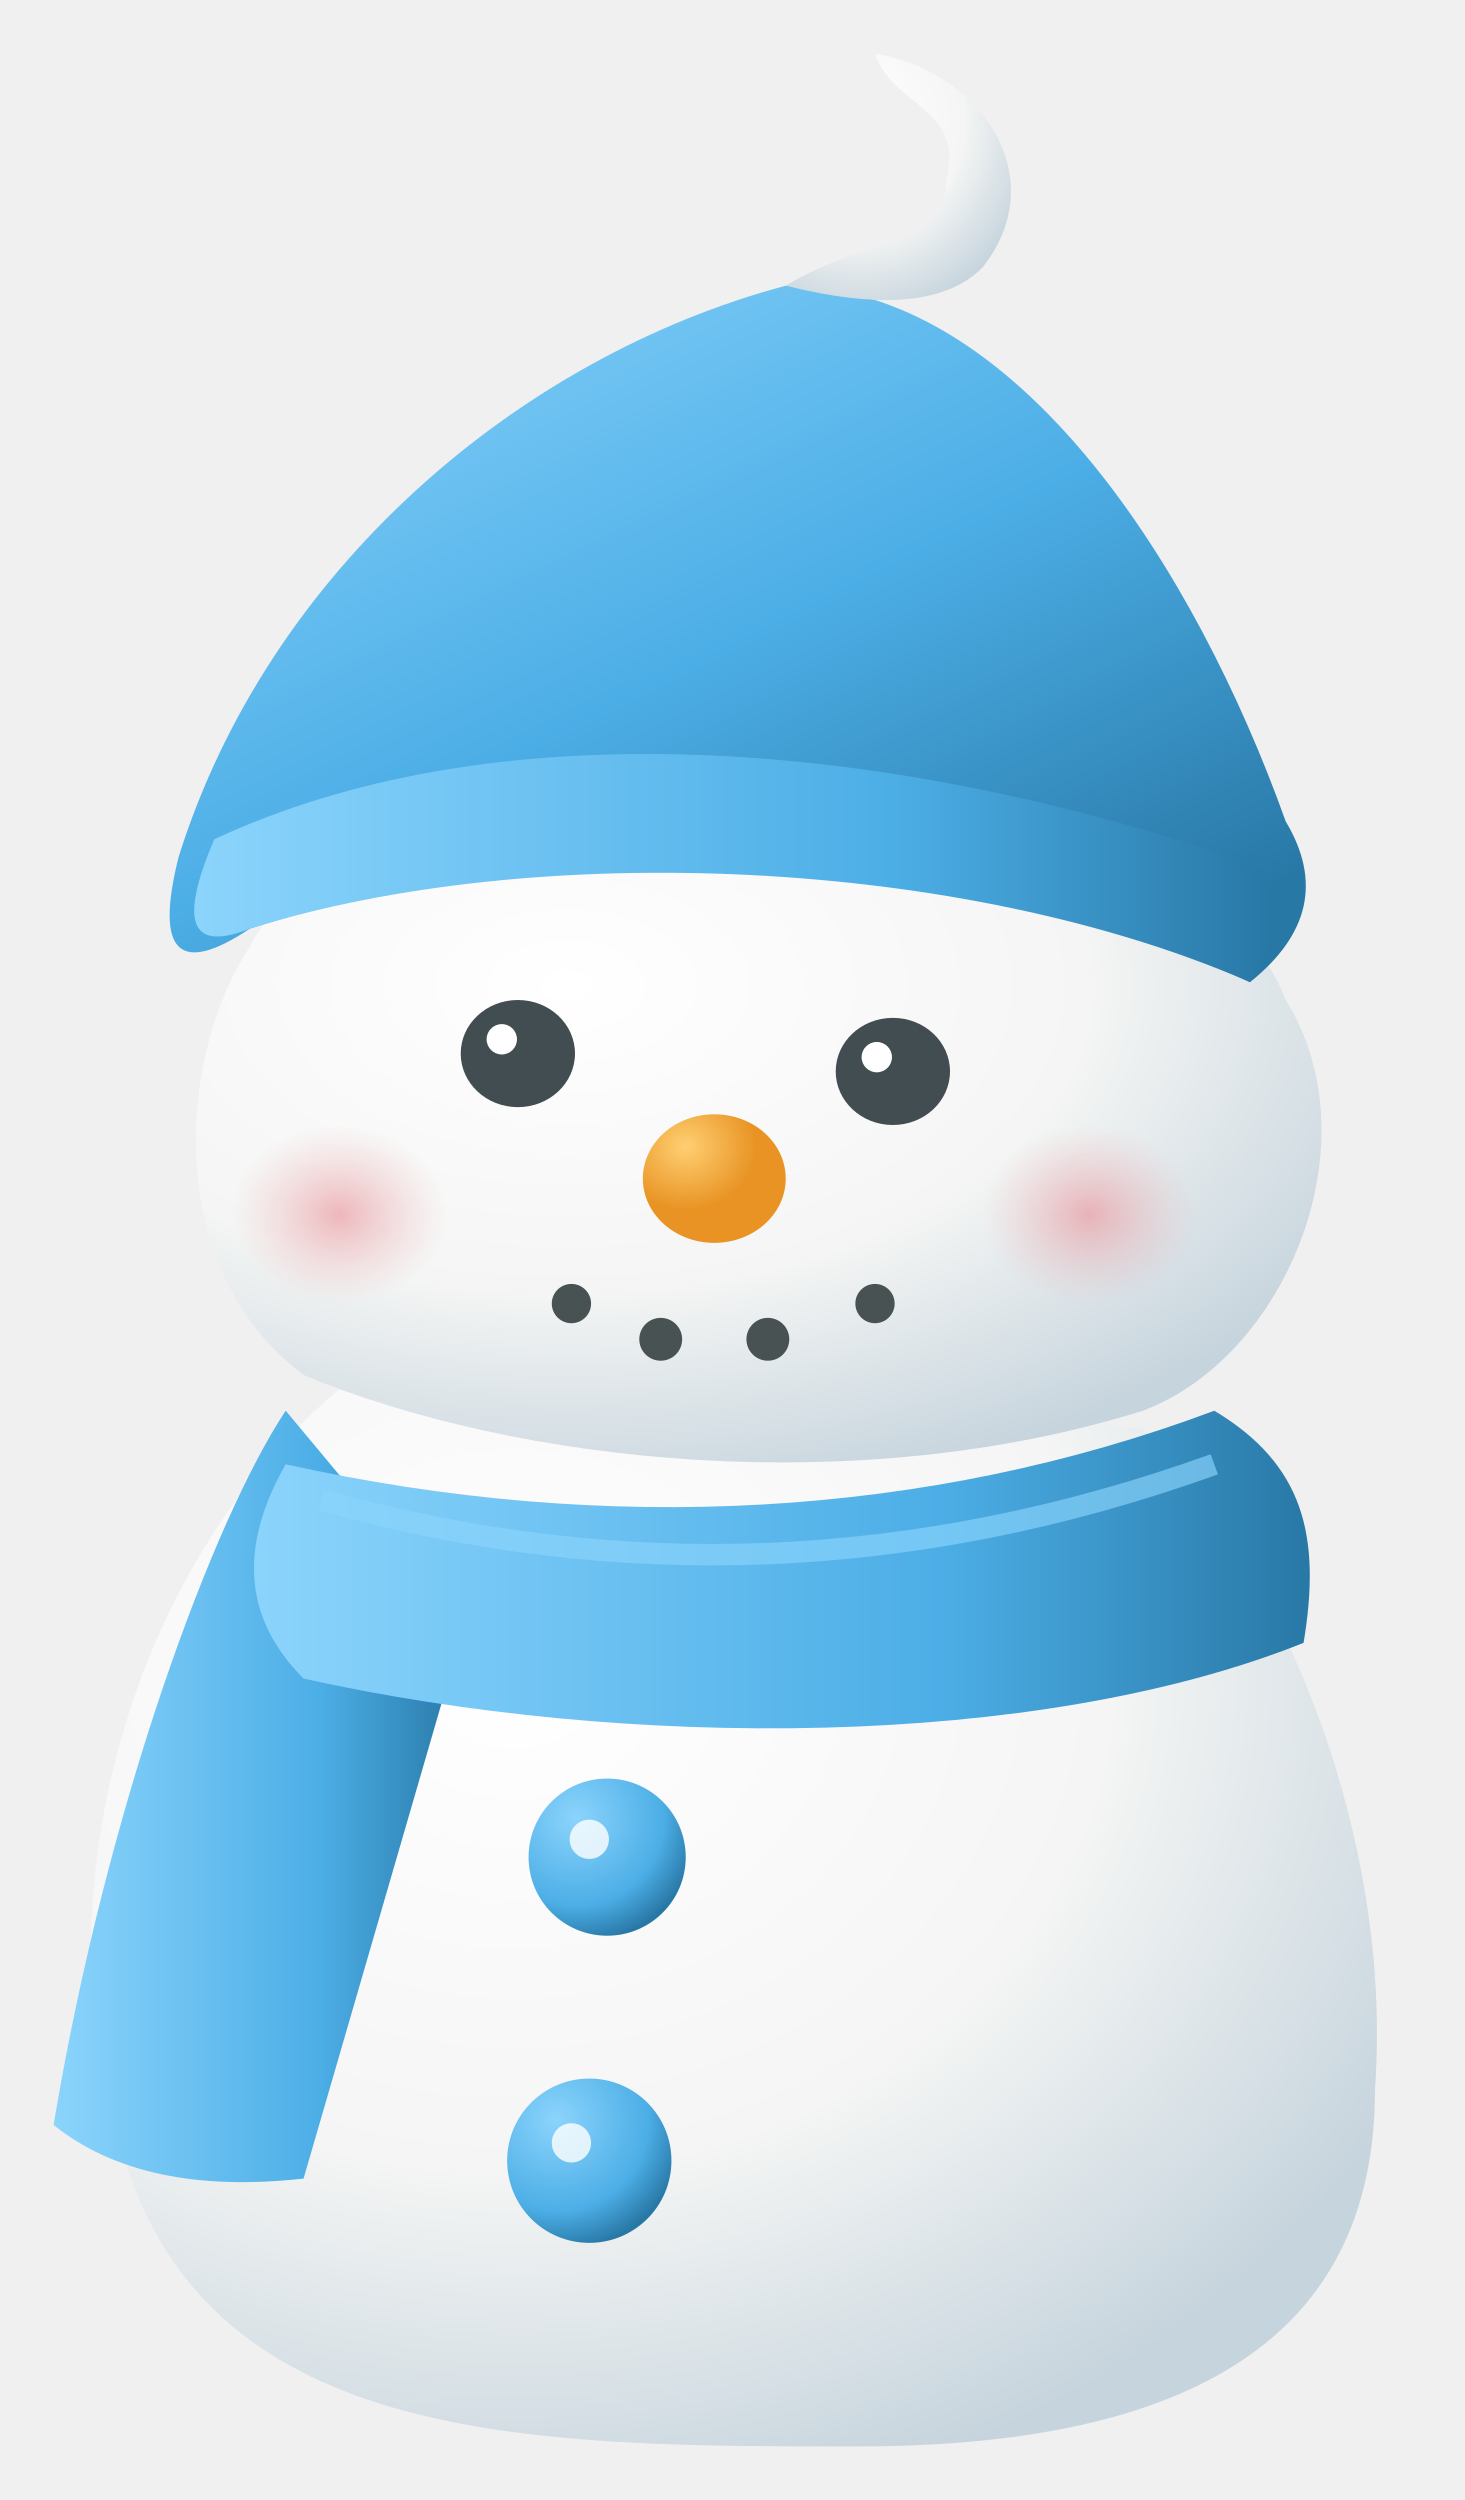
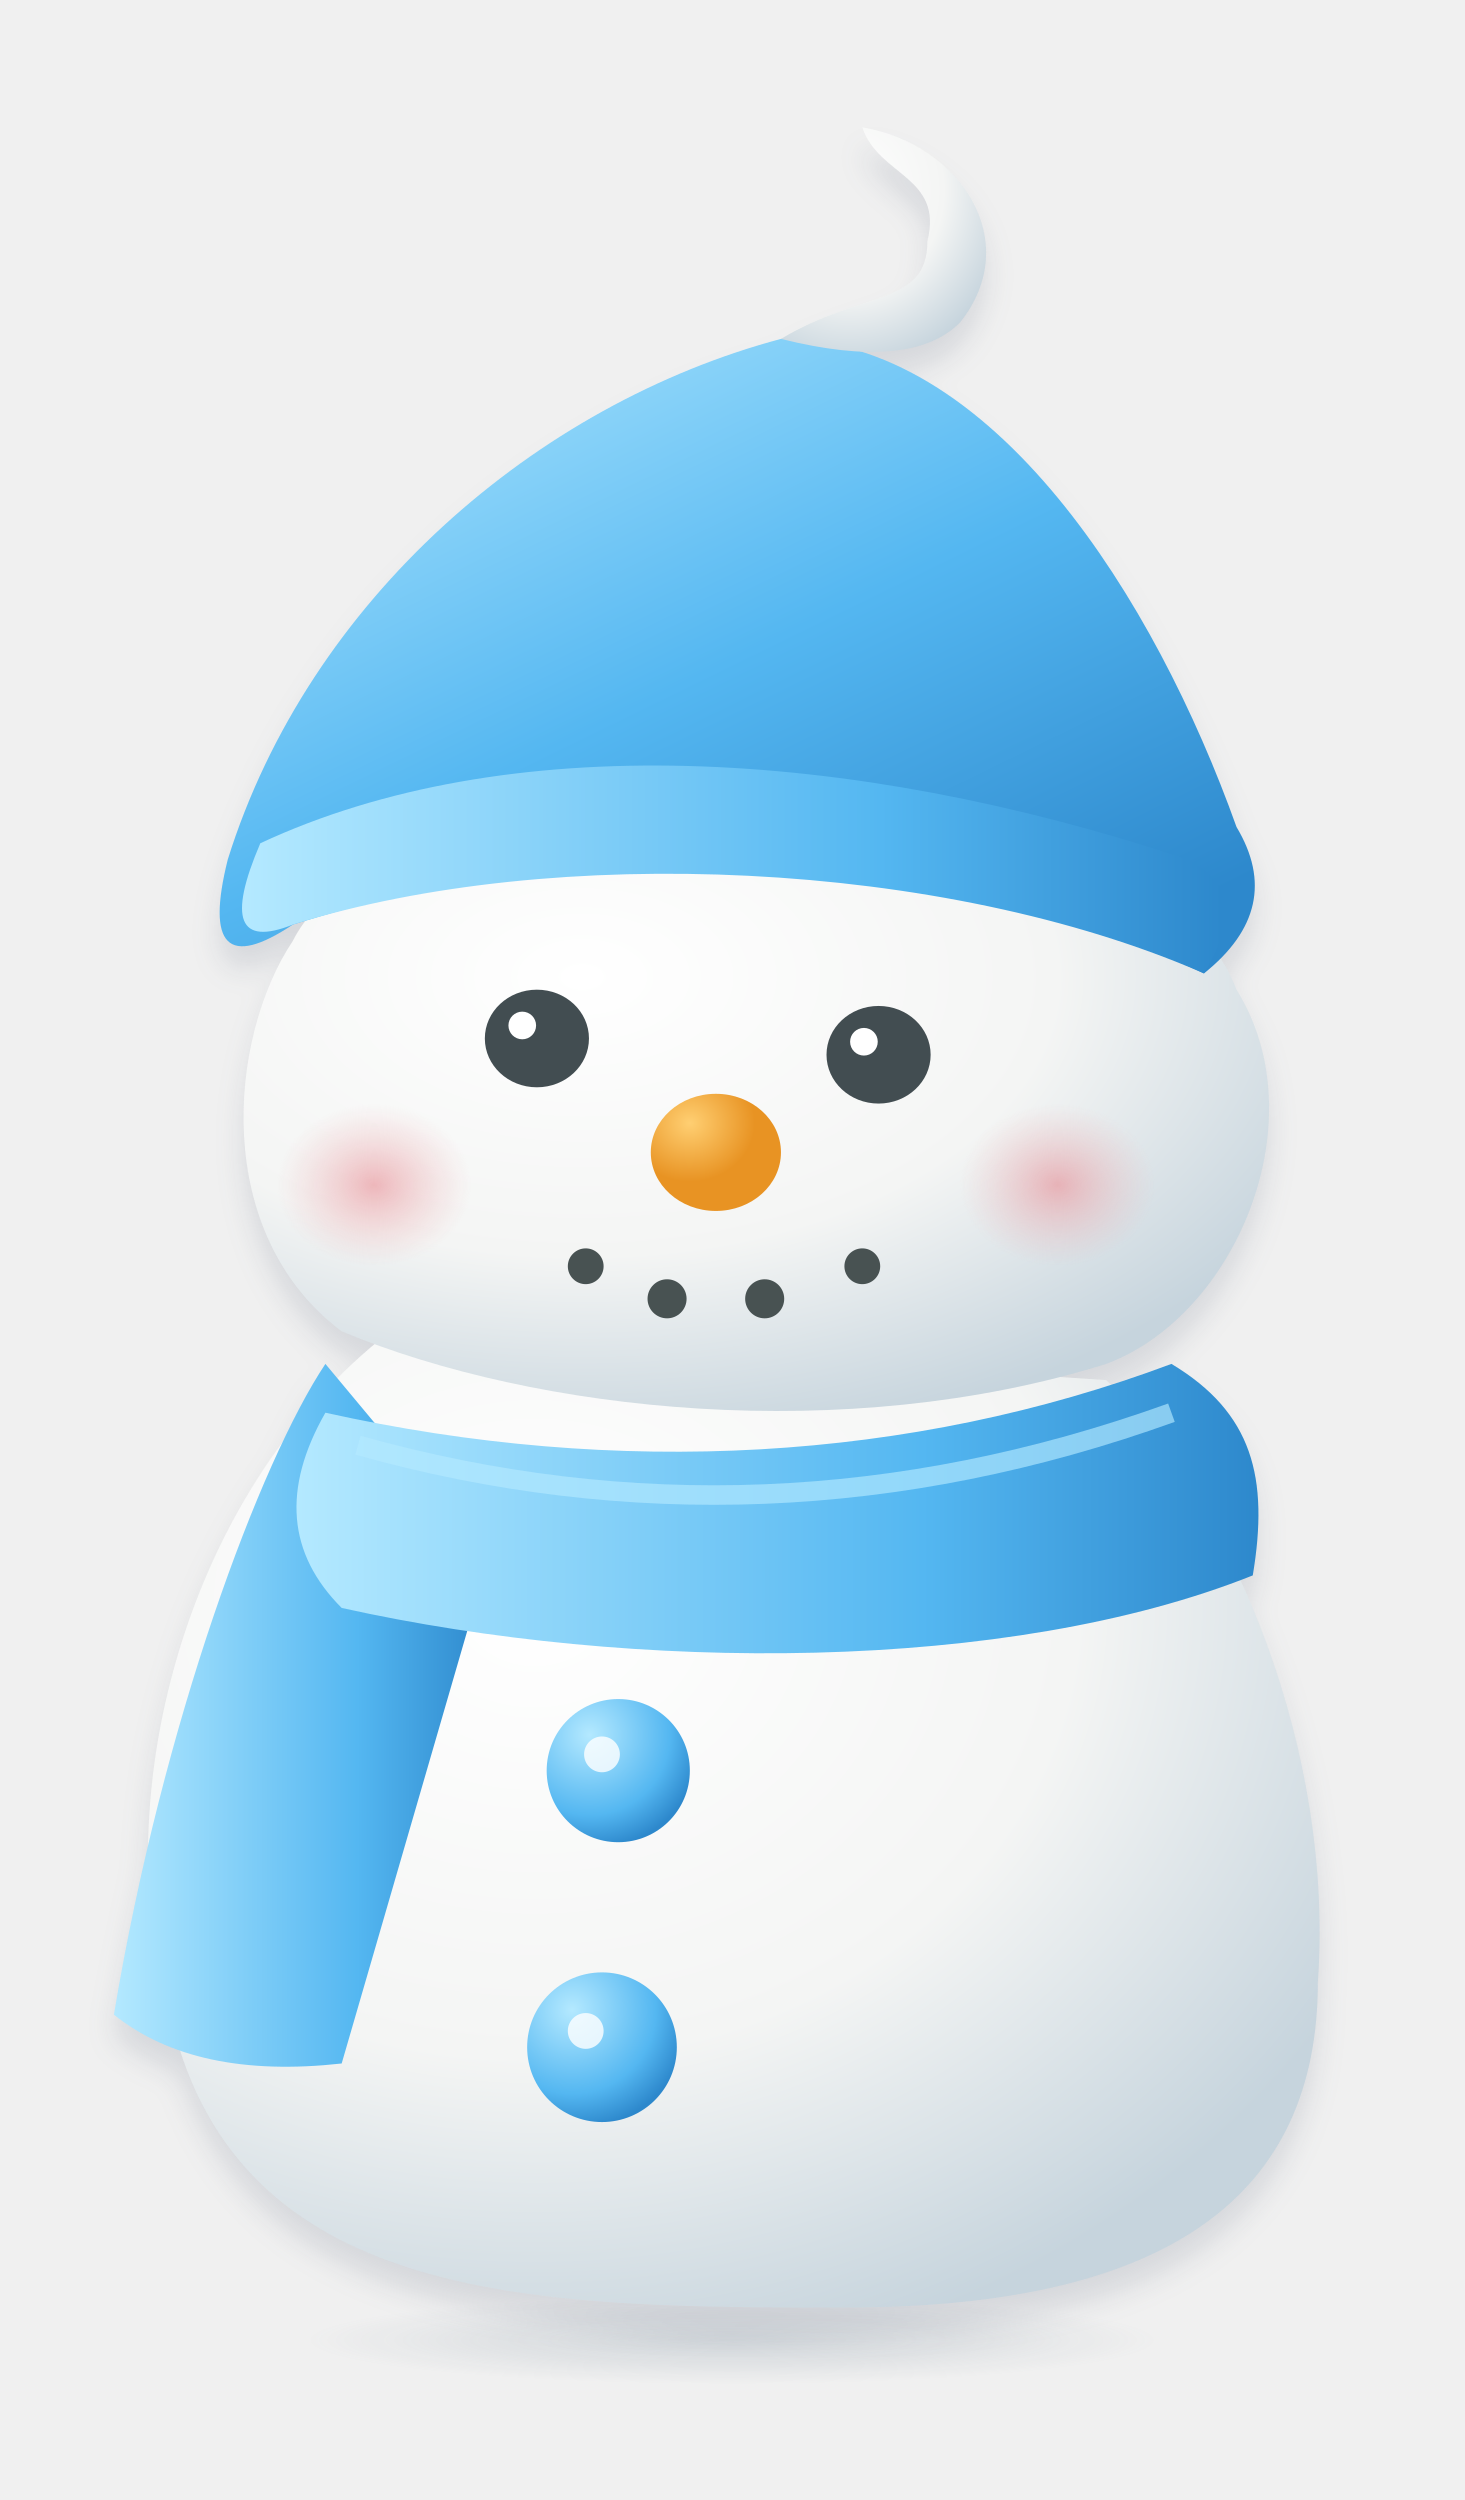
- <svg xmlns="http://www.w3.org/2000/svg" viewBox="0 0 82 140" width="82" height="140" preserveAspectRatio="xMidYMid meet">
+ <svg xmlns="http://www.w3.org/2000/svg" viewBox="-4 -3 90 150" width="82" height="140" preserveAspectRatio="xMidYMid meet">
  <defs>
    <radialGradient id="snow" cx="33%" cy="28%" r="80%">
      <stop stop-color="#fff" />
      <stop offset=".58" stop-color="#f4f5f4" />
      <stop offset="1" stop-color="#c6d4dd" />
    </radialGradient>
    <linearGradient id="hat" x1="0" y1="0" x2=".8" y2="1">
-       <stop stop-color="#8bd4fc" />
-       <stop offset=".55" stop-color="#4caee6" />
-       <stop offset="1" stop-color="#2878a6" />
+       <stop stop-color="#b4e9ff" />
+       <stop offset=".55" stop-color="#54b7f1" />
+       <stop offset="1" stop-color="#2d88cc" />
    </linearGradient>
    <linearGradient id="scarf">
-       <stop stop-color="#8bd4fc" />
-       <stop offset=".65" stop-color="#4caee6" />
-       <stop offset="1" stop-color="#2878a6" />
+       <stop stop-color="#b4e9ff" />
+       <stop offset=".65" stop-color="#54b7f1" />
+       <stop offset="1" stop-color="#2d88cc" />
    </linearGradient>
    <radialGradient id="button" cx="30%" cy="25%" r="80%">
-       <stop stop-color="#8bd4fc" />
-       <stop offset=".7" stop-color="#4caee6" />
-       <stop offset="1" stop-color="#2878a6" />
+       <stop stop-color="#b4e9ff" />
+       <stop offset=".7" stop-color="#54b7f1" />
+       <stop offset="1" stop-color="#2d88cc" />
    </radialGradient>
    <radialGradient id="nose" cx="30%" cy="25%">
      <stop stop-color="#ffcf72" />
      <stop offset="1" stop-color="#e89323" />
    </radialGradient>
    <radialGradient id="blush">
      <stop stop-color="#e9949b" stop-opacity=".65" />
      <stop offset="1" stop-color="#edb5b8" stop-opacity="0" />
    </radialGradient>
+     <radialGradient id="floor-shadow">
+       <stop stop-color="#456077" stop-opacity=".18" />
+       <stop offset=".6" stop-color="#456077" stop-opacity=".08" />
+       <stop offset="1" stop-color="#456077" stop-opacity="0" />
+     </radialGradient>
+     <filter id="object-shadow" filterUnits="userSpaceOnUse" x="-10" y="-10" width="102" height="164" color-interpolation-filters="sRGB">
+       <feGaussianBlur in="SourceAlpha" stdDeviation=".85" result="soft-shadow" />
+       <feOffset in="soft-shadow" dy="1.4" result="offset-shadow" />
+       <feFlood flood-color="#45566c" flood-opacity=".15" />
+       <feComposite in2="offset-shadow" operator="in" />
+       <feMerge>
+         <feMergeNode />
+         <feMergeNode in="SourceGraphic" />
+       </feMerge>
+     </filter>
  </defs>
-   <path d="M20 77 C7 87 2 107 7 121 C12 137 30 137 48 137 C68 137 77 130 77 117 C78 103 72 88 64 80Z" fill="url(#snow)" />
-   <path d="M14 53 C17 47 29 44 42 45 C56 46 69 48 72 56 C77 64 72 76 64 79 C48 84 29 82 17 77 C9 71 10 59 14 53Z" fill="url(#snow)" />
-   <ellipse cx="19" cy="68" rx="6" ry="5" fill="url(#blush)" />
-   <ellipse cx="61" cy="68" rx="6" ry="5" fill="url(#blush)" />
-   <ellipse cx="29" cy="59" rx="3.2" ry="3" fill="#424d51" />
-   <ellipse cx="50" cy="60" rx="3.2" ry="3" fill="#424d51" />
-   <circle cx="28.1" cy="58.2" r=".85" fill="#fff" />
-   <circle cx="49.1" cy="59.2" r=".85" fill="#fff" />
-   <ellipse cx="40" cy="66" rx="4" ry="3.6" fill="url(#nose)" />
-   <g fill="#485252">
-     <circle cx="32" cy="73" r="1.1" />
-     <circle cx="37" cy="75" r="1.2" />
-     <circle cx="43" cy="75" r="1.2" />
-     <circle cx="49" cy="73" r="1.1" />
+   <ellipse cx="41.0" cy="139" rx="26.24" ry="2.7" fill="url(#floor-shadow)" />
+   <g filter="url(#object-shadow)">
+     <path d="M20 77 C7 87 2 107 7 121 C12 137 30 137 48 137 C68 137 77 130 77 117 C78 103 72 88 64 80Z" fill="url(#snow)" />
+     <path d="M14 53 C17 47 29 44 42 45 C56 46 69 48 72 56 C77 64 72 76 64 79 C48 84 29 82 17 77 C9 71 10 59 14 53Z" fill="url(#snow)" />
+     <ellipse cx="19" cy="68" rx="6" ry="5" fill="url(#blush)" />
+     <ellipse cx="61" cy="68" rx="6" ry="5" fill="url(#blush)" />
+     <ellipse cx="29" cy="59" rx="3.2" ry="3" fill="#424d51" />
+     <ellipse cx="50" cy="60" rx="3.2" ry="3" fill="#424d51" />
+     <circle cx="28.1" cy="58.2" r=".85" fill="#fff" />
+     <circle cx="49.1" cy="59.2" r=".85" fill="#fff" />
+     <ellipse cx="40" cy="66" rx="4" ry="3.6" fill="url(#nose)" />
+     <g fill="#485252">
+       <circle cx="32" cy="73" r="1.1" />
+       <circle cx="37" cy="75" r="1.2" />
+       <circle cx="43" cy="75" r="1.2" />
+       <circle cx="49" cy="73" r="1.1" />
+     </g>
+     <path d="M16 79 C12 85 6 101 3 119 Q8 123 17 122 L26 91Z" fill="url(#scarf)" />
+     <path d="M16 82 C34 86 52 85 68 79 C73 82 74 86 73 92 C58 98 35 98 17 94 Q12 89 16 82Z" fill="url(#scarf)" />
+     <path d="M18 84 Q43 91 68 82" fill="none" stroke="#b4e9ff" stroke-width="1.2" opacity=".65" />
+     <path d="M10 48 C15 32 29 20 44 16 C57 16 67 32 72 46 Q75 51 70 55 C53 47 33 46 14 52 Q8 56 10 48Z" fill="url(#hat)" />
+     <path d="M12 47 C27 40 48 41 69 48 Q73 50 70 55 C54 48 30 47 14 52 Q9 54 12 47Z" fill="url(#scarf)" />
+     <path d="M44 16 C49 13 53 14 53 10 C54 6 50 6 49 3 C55 4 59 10 55 15 Q52 18 44 16Z" fill="url(#snow)" />
+     <circle cx="34" cy="104" r="4.4" fill="url(#button)" />
+     <circle cx="33" cy="103" r="1.1" fill="#fff" opacity=".8" />
+     <circle cx="33" cy="121" r="4.6" fill="url(#button)" />
+     <circle cx="32" cy="120" r="1.1" fill="#fff" opacity=".8" />
  </g>
-   <path d="M16 79 C12 85 6 101 3 119 Q8 123 17 122 L26 91Z" fill="url(#scarf)" />
-   <path d="M16 82 C34 86 52 85 68 79 C73 82 74 86 73 92 C58 98 35 98 17 94 Q12 89 16 82Z" fill="url(#scarf)" />
-   <path d="M18 84 Q43 91 68 82" fill="none" stroke="#8bd4fc" stroke-width="1.2" opacity=".65" />
-   <path d="M10 48 C15 32 29 20 44 16 C57 16 67 32 72 46 Q75 51 70 55 C53 47 33 46 14 52 Q8 56 10 48Z" fill="url(#hat)" />
-   <path d="M12 47 C27 40 48 41 69 48 Q73 50 70 55 C54 48 30 47 14 52 Q9 54 12 47Z" fill="url(#scarf)" />
-   <path d="M44 16 C49 13 53 14 53 10 C54 6 50 6 49 3 C55 4 59 10 55 15 Q52 18 44 16Z" fill="url(#snow)" />
-   <circle cx="34" cy="104" r="4.4" fill="url(#button)" />
-   <circle cx="33" cy="103" r="1.1" fill="#fff" opacity=".8" />
-   <circle cx="33" cy="121" r="4.6" fill="url(#button)" />
-   <circle cx="32" cy="120" r="1.1" fill="#fff" opacity=".8" />
</svg>
